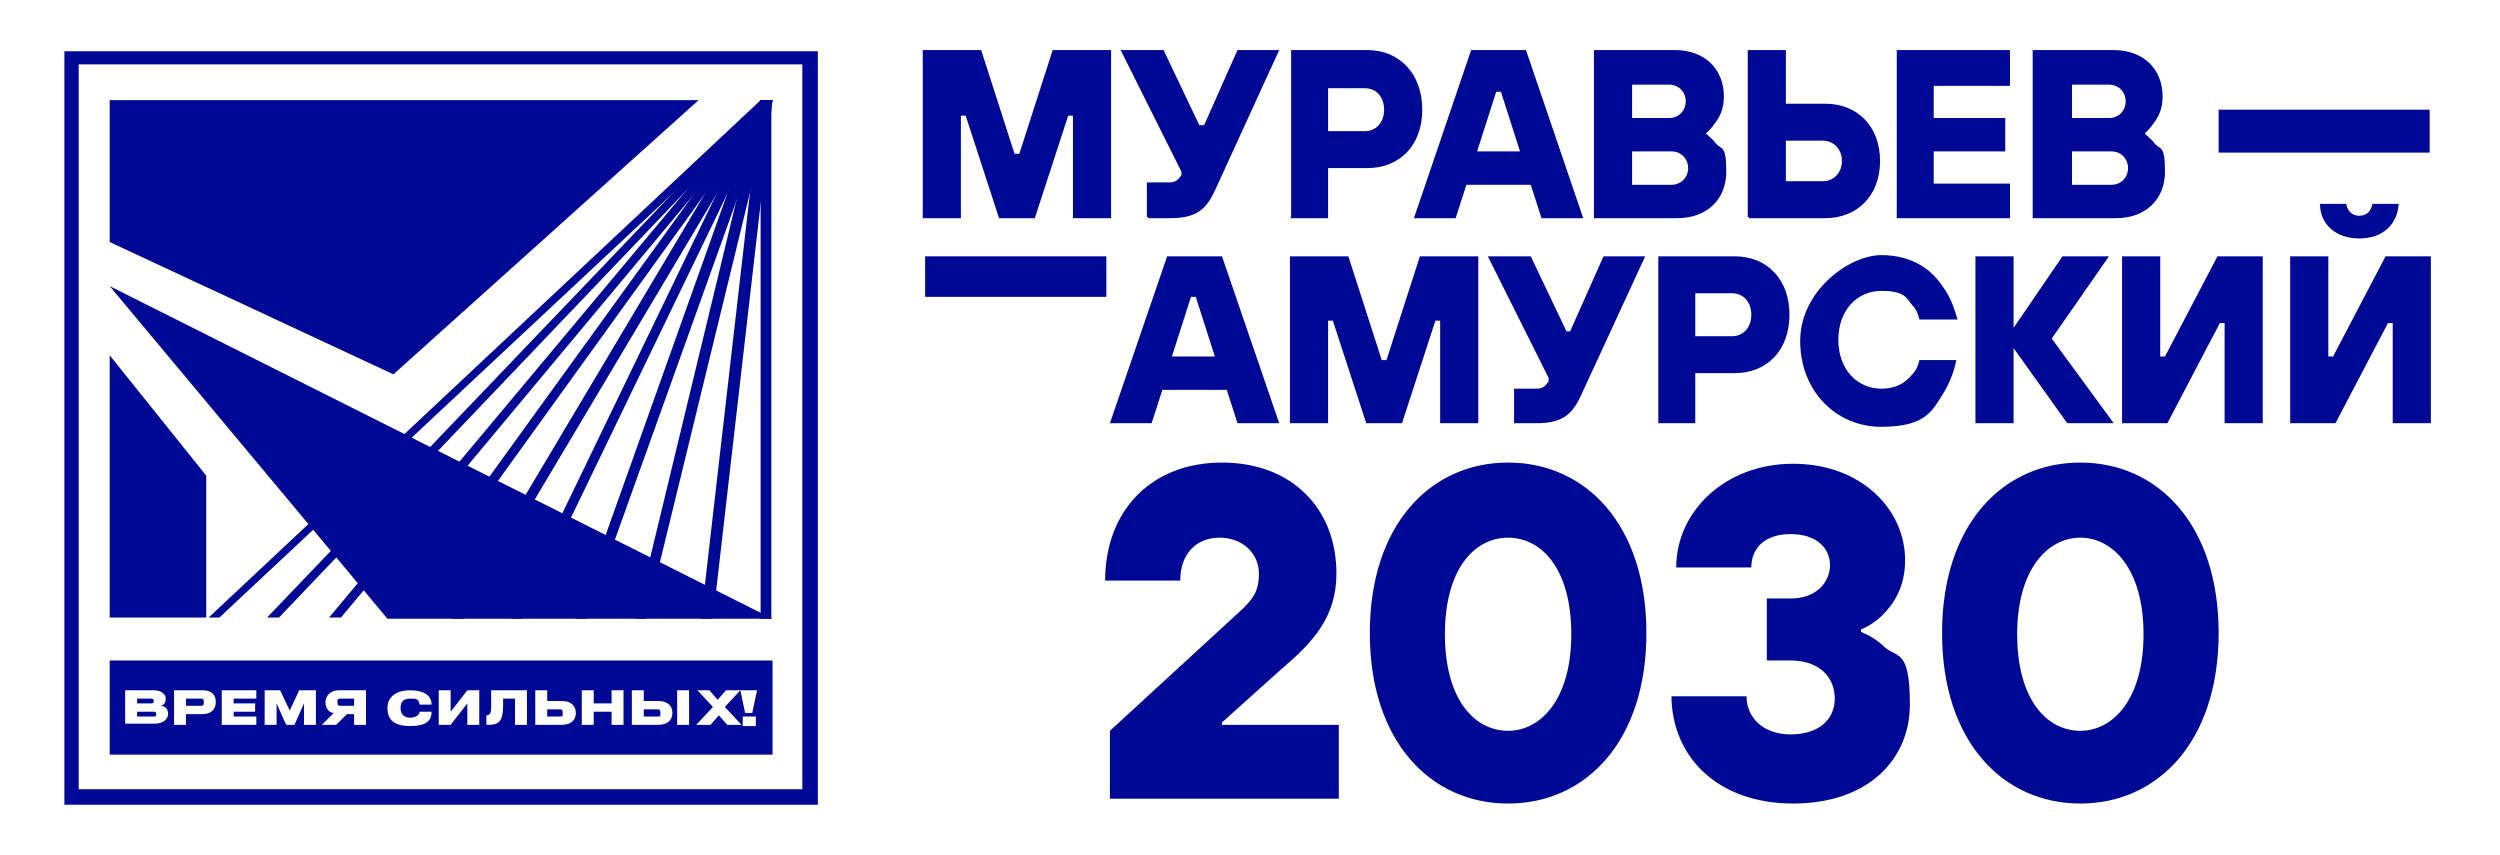
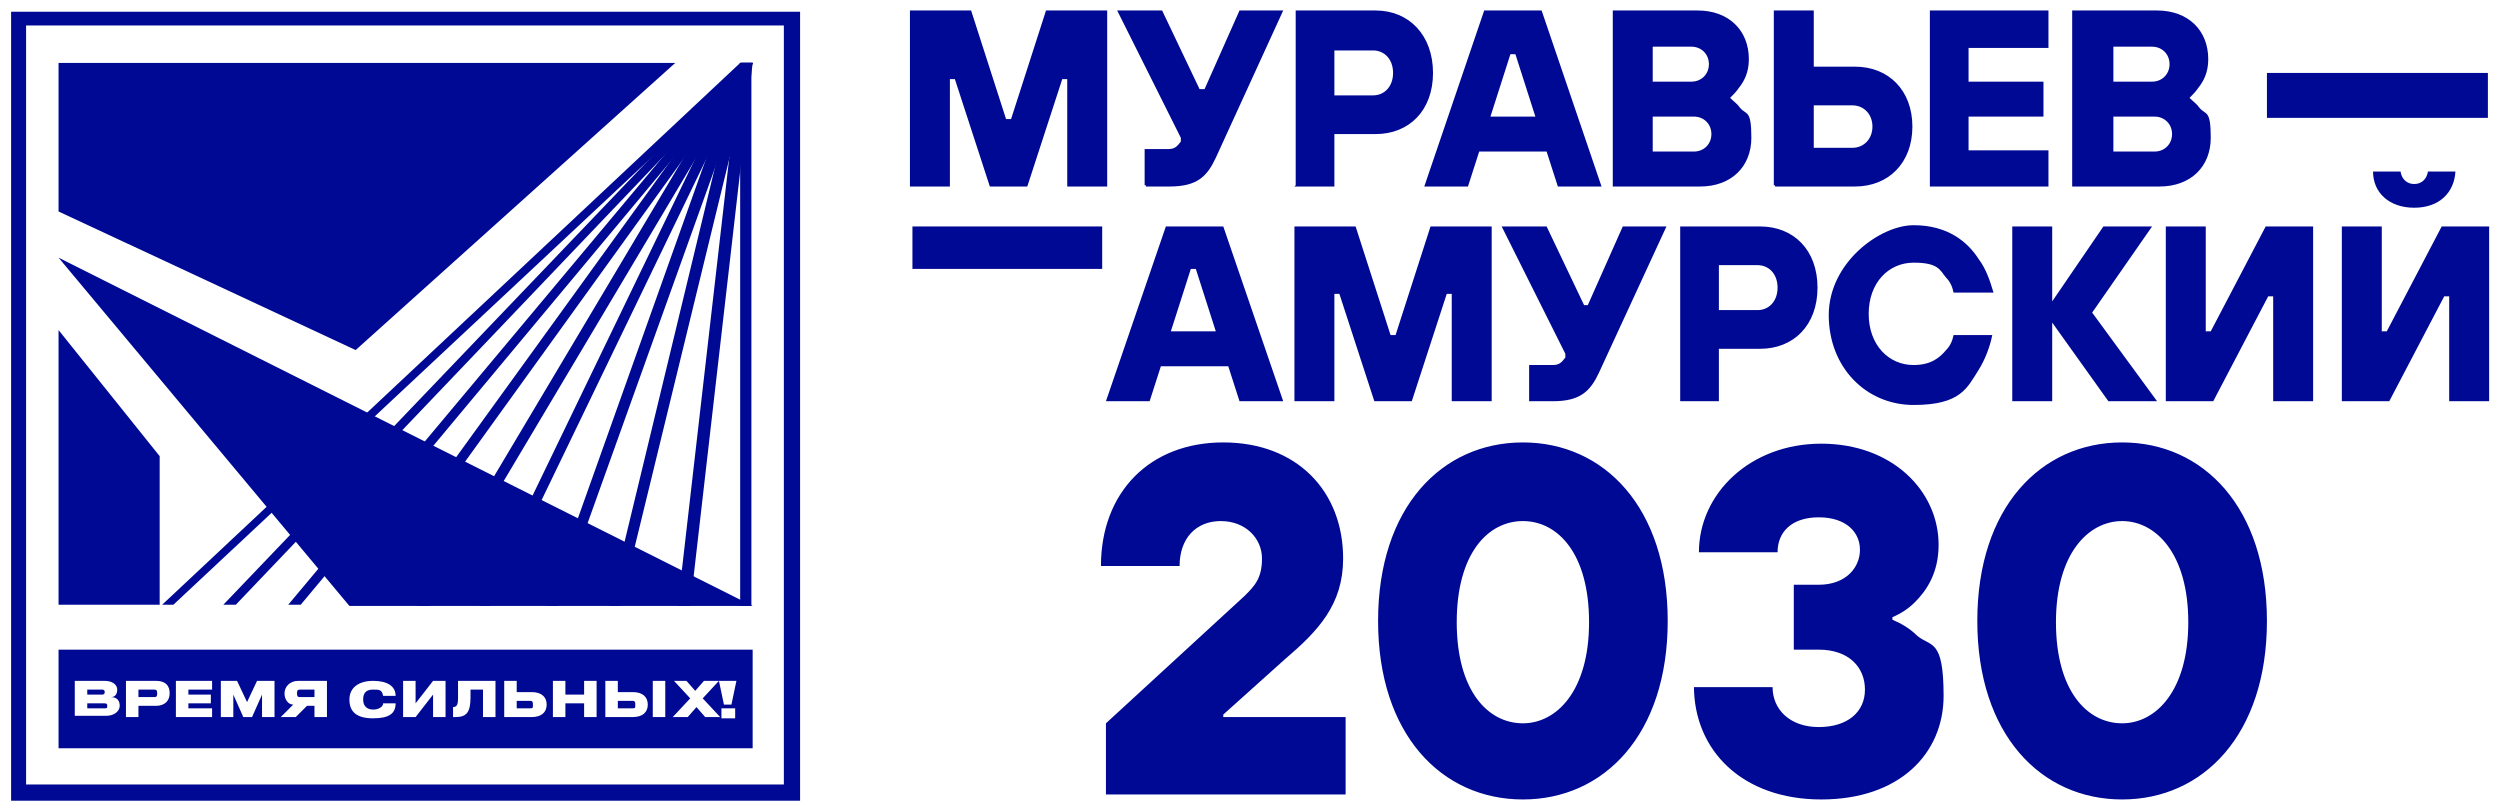
- <svg xmlns="http://www.w3.org/2000/svg" id="Layer_1" version="1.1" viewBox="0 0 209.7 71.7">
+ <svg xmlns="http://www.w3.org/2000/svg" id="Layer_1" version="1.1" viewBox="4.51 3.36 200.26 65.01">
  <defs>
    <style>
      .st0, .st1 {
        fill: #000994;
      }

      .st1 {
        fill-rule: evenodd;
      }
    </style>
  </defs>
  <path class="st0" d="M67.3,66.2H6.6V5.4h60.7v60.8ZM68.6,4.3H5.4v63.2h63.2V4.3Z" />
  <path class="st0" d="M9.2,24l23.3,27.9h32.3L9.2,24Z" />
  <path class="st0" d="M9.2,29.8v22h8.1v-11.9s-8.1-10.1-8.1-10.1Z" />
  <path class="st0" d="M9.2,20.3l23.8,11.1,25.6-23H9.2v11.9Z" />
  <path class="st0" d="M64.7,8.4h-.9v43.5h.9V8.4Z" />
  <path class="st0" d="M17.5,51.8L63.8,8.4h1L18.4,51.8h-.9Z" />
  <path class="st0" d="M27.6,51.8L63.9,8.4h.9L28.6,51.8h-1Z" />
  <path class="st0" d="M22.4,51.8L63.9,8.4h.9L23.4,51.8h-1Z" />
  <path class="st0" d="M32.5,51.8L63.9,8.4h.9l-31.3,43.4s-1,0-1,0Z" />
  <path class="st0" d="M37.9,51.9L63.8,8.4h1l-25.9,43.5h-1Z" />
  <path class="st0" d="M42.9,51.9L63.9,8.4h.9l-21,43.5h-.9Z" />
  <path class="st0" d="M48.3,51.9l15.5-43.5h1l-15.6,43.5h-.9Z" />
  <path class="st0" d="M53.3,51.9l10.5-43.5h1l-10.6,43.5h-.9Z" />
  <path class="st0" d="M58.8,51.9l5-43.5h1l-5,43.5h-1Z" />
  <path class="st0" d="M203.8,9.2h-17.7v3.6h17.7s0-3.6,0-3.6Z" />
  <path class="st0" d="M173.8,15.5v-2.8h3.3c.8,0,1.4.6,1.4,1.4s-.6,1.4-1.4,1.4c0,0-3.3,0-3.3,0ZM173.8,9.9v-2.8h3.1c.8,0,1.4.6,1.4,1.4s-.6,1.4-1.4,1.4c0,0-3.1,0-3.1,0ZM170.6,18.3h6.9c2.5,0,4.1-1.6,4.1-3.9s-.4-1.8-.9-2.4c-.2-.3-.5-.5-.8-.8h0c.3-.3.5-.5.7-.8.4-.5.8-1.2.8-2.3,0-2.3-1.6-3.9-4.1-3.9h-6.8v14.1h.1ZM159.1,18.3h9.5v-2.9h-6.4v-2.7h6v-2.8h-6v-2.7h6.4v-3h-9.5v14h0ZM149.8,15.2v-3.4h3.1c.9,0,1.6.7,1.6,1.7s-.7,1.7-1.6,1.7c0,0-3.1,0-3.1,0ZM146.7,18.3h6.4c2.7,0,4.6-1.9,4.6-4.8s-1.9-4.8-4.6-4.8h-3.3v-4.5h-3.2v14h.1ZM136.9,15.5v-2.8h3.3c.8,0,1.4.6,1.4,1.4s-.6,1.4-1.4,1.4c0,0-3.3,0-3.3,0ZM136.9,9.9v-2.8h3.1c.8,0,1.4.6,1.4,1.4s-.6,1.4-1.4,1.4c0,0-3.1,0-3.1,0ZM133.8,18.3h6.9c2.5,0,4.1-1.6,4.1-3.9s-.4-1.8-.9-2.4c-.2-.3-.5-.5-.8-.8h0c.3-.3.5-.5.7-.8.4-.5.8-1.2.8-2.3,0-2.3-1.6-3.9-4.1-3.9h-6.8v14.1h.1ZM123.9,12.7l1.6-5h.4l1.6,5h-3.6ZM118.6,18.3h3.5l.9-2.8h5.4l.9,2.8h3.5l-4.8-14.1h-4.6l-4.8,14.1h0ZM111.4,11v-3.6h3.1c.9,0,1.6.7,1.6,1.8s-.7,1.8-1.6,1.8h-3.1ZM108.2,18.3h3.2v-4.2h3.3c2.7,0,4.6-1.9,4.6-4.9s-1.9-5-4.6-5h-6.4v14h0ZM96.3,18.3h1.9c2.2,0,3-.8,3.7-2.3l5.4-11.8h-3.5l-2.8,6.3h-.4l-3-6.3h-3.6l5.1,10.2v.3c-.3.4-.5.6-1,.6h-1.9v2.9h.1ZM77.4,18.3h3.2v-8.6h.4l2.8,8.6h3l2.8-8.6h.4v8.6h3.2V4.2h-4.9l-2.8,8.7h-.4l-2.8-8.7h-4.9v14h0Z" />
  <path class="st0" d="M194.6,17.1c0,1.7,1.3,2.9,3.3,2.9s3.2-1.2,3.3-2.9h-2.2c-.1.6-.5,1-1.1,1s-1-.4-1.1-1h-2.2ZM192.1,35.5h3.8l4.4-8.4h.4v8.4h3.2v-14h-3.8l-4.4,8.4h-.4v-8.4h-3.2v14ZM178,35.5h3.8l4.4-8.4h.4v8.4h3.2v-14h-3.8l-4.4,8.4h-.4v-8.4h-3.2v14ZM165.7,35.5h3.2v-6.3l4.5,6.3h3.9l-5.2-7.1,4.8-6.9h-3.9l-4.1,6v-6h-3.2v14ZM161,30.2c-.1.5-.3.9-.6,1.2-.5.6-1.2,1.2-2.6,1.2-2,0-3.6-1.6-3.6-4.1s1.6-4.1,3.6-4.1,2.1.6,2.6,1.2c.3.3.5.7.6,1.2h3.2c-.3-1-.6-1.9-1.2-2.7-.9-1.4-2.5-2.7-5.2-2.7s-6.8,3-6.8,7.2,3,7.2,6.8,7.2,4.3-1.4,5.2-2.8c.5-.8.9-1.8,1.1-2.8,0,0-3.1,0-3.1,0ZM142.2,28.2v-3.6h3.1c.9,0,1.6.7,1.6,1.8s-.7,1.8-1.6,1.8c0,0-3.1,0-3.1,0ZM139,35.5h3.2v-4.2h3.3c2.7,0,4.6-1.9,4.6-4.9s-1.9-4.9-4.6-4.9h-6.4v14h-.1ZM127,35.5h1.9c2.2,0,3-.8,3.7-2.3l5.4-11.7h-3.5l-2.8,6.3h-.3l-3-6.3h-3.6l5.1,10.2v.3c-.3.4-.5.6-1,.6h-1.9v2.9h0ZM108.2,35.5h3.2v-8.6h.4l2.8,8.6h3l2.8-8.6h.4v8.6h3.2v-14h-4.9l-2.8,8.7h-.4l-2.8-8.7h-4.9s0,14,0,14ZM98.3,29.9l1.6-5h.4l1.6,5h-3.6ZM93.1,35.5h3.5l.9-2.8h5.4l.9,2.8h3.5l-4.8-14h-4.6l-4.8,14Z" />
  <path class="st0" d="M92.8,21.5h-15.2v3.4h15.2v-3.4Z" />
  <path class="st0" d="M174.5,61.3c-2.8,0-5.3-2.6-5.3-8.1s2.6-8.1,5.3-8.1,5.3,2.6,5.3,8.1-2.6,8.1-5.3,8.1ZM174.5,67.4c6.5,0,11.6-5.2,11.6-14.3s-5.1-14.3-11.6-14.3-11.6,5.2-11.6,14.3,5.1,14.3,11.6,14.3ZM140.2,58.3c0,5.2,3.9,9.1,10.2,9.1s9.8-3.7,9.8-8.3-1-3.9-2.1-4.8c-.6-.6-1.3-1-2-1.3v-.2c.7-.3,1.3-.7,1.8-1.2.9-.9,1.9-2.3,1.9-4.6,0-4.3-3.7-8.1-9.4-8.1s-9.8,4-9.8,8.7h6.3c0-1.6,1.1-2.8,3.3-2.8s3.3,1.2,3.3,2.6-1.1,2.8-3.3,2.8h-2v5.2h2c2.4,0,3.7,1.4,3.7,3.2s-1.4,3-3.7,3-3.7-1.4-3.7-3.2h-6.3ZM126.5,61.3c-2.8,0-5.3-2.6-5.3-8.1s2.5-8.1,5.3-8.1,5.3,2.6,5.3,8.1-2.6,8.1-5.3,8.1ZM126.5,67.4c6.5,0,11.6-5.2,11.6-14.3s-5.1-14.3-11.6-14.3-11.6,5.2-11.6,14.3,5.1,14.3,11.6,14.3ZM93.1,67h19.2v-6.2h-9.8v-.2l4.9-4.4c2.7-2.3,4.7-4.4,4.7-8.1,0-5.4-3.7-9.3-9.6-9.3s-9.8,4-9.8,9.9h6.3c0-2.2,1.3-3.6,3.3-3.6s3.3,1.4,3.3,3-.6,2.2-1.4,3l-11.1,10.2s0,5.7,0,5.7Z" />
  <path class="st1" d="M9.2,55.4h55.6v7.9H9.2v-7.9ZM10.5,57.9h2.4c.6,0,1,.3,1,.7s-.2.6-.5.6c.5,0,.7.3.7.7s-.4.8-1.1.8h-2.5v-2.9h0ZM11.5,58.6h1.2q.2,0,.2.2t-.2.2h-1.2v-.4ZM11.5,59.7h1.3c.2,0,.3,0,.3.2s0,.2-.3.2h-1.3v-.4ZM14.6,57.9h2.4c.8,0,1.1.4,1.1,1s-.4,1-1.1,1h-1.4v.9h-1v-2.9ZM15.6,58.6h1.2c.2,0,.3,0,.3.3s-.1.3-.3.3h-1.2s0-.6,0-.6ZM18.6,57.9h2.9v.7h-1.9v.4h1.8v.7h-1.8v.4h1.9v.7h-2.9v-2.9ZM22.1,57.9h1.4l.8,1.7.8-1.7h1.4v2.9h-1v-1.8l-.8,1.8h-.7l-.8-1.8v1.8h-1v-2.9h0ZM28.5,57.9h2.2v2.9h-1v-.9h-.6l-.9.9h-1.2l1-1c-.4,0-.7-.4-.7-.9s.4-1,1.1-1h.1ZM29.7,58.6h-1.1c-.2,0-.3,0-.3.3s.1.3.3.3h1.1v-.6ZM36.2,59.1c0-.8-.7-1.2-1.8-1.2s-1.9.5-1.9,1.5.6,1.5,1.9,1.5,1.8-.4,1.8-1.2h-1c0,.3-.4.5-.8.5s-.8-.2-.8-.8.3-.8.8-.8.7,0,.8.5h1ZM36.8,57.9h1v1.8l1.4-1.8h1v2.9h-1v-1.8l-1.4,1.8h-1v-2.9ZM41.2,57.9h3v2.9h-1v-2.2h-1v.6c0,1.2-.3,1.6-1.2,1.6h-.2v-.8h0c.3,0,.4-.2.4-.7v-1.5h0ZM44.9,57.9h1v.9h1.2c.8,0,1.2.4,1.2,1s-.4,1-1.2,1h-2.2v-2.9ZM45.9,59.5h1c.2,0,.3,0,.3.3s0,.3-.3.3h-1v-.6ZM48.8,57.9h1v1.1h1.5v-1.1h1v2.9h-1v-1.1h-1.5v1.1h-1v-2.9ZM53,57.9h1v.9h1.2c.8,0,1.2.4,1.2,1s-.4,1-1.2,1h-2.2v-2.9ZM54,59.5h1.1c.2,0,.3,0,.3.3s0,.3-.3.3h-1.1v-.6ZM56.8,57.9h1v2.9h-1v-2.9ZM58.3,57.9h1.2l.7.8.7-.8h1.2l-1.3,1.4,1.4,1.5h-1.2l-.7-.8-.7.8h-1.2l1.4-1.5-1.3-1.4h-.2ZM62.2,57.9h1.3l-.4,1.9h-.6l-.4-1.9h.1ZM62.3,60.1h1.1v.8h-1.1v-.8Z" />
</svg>
